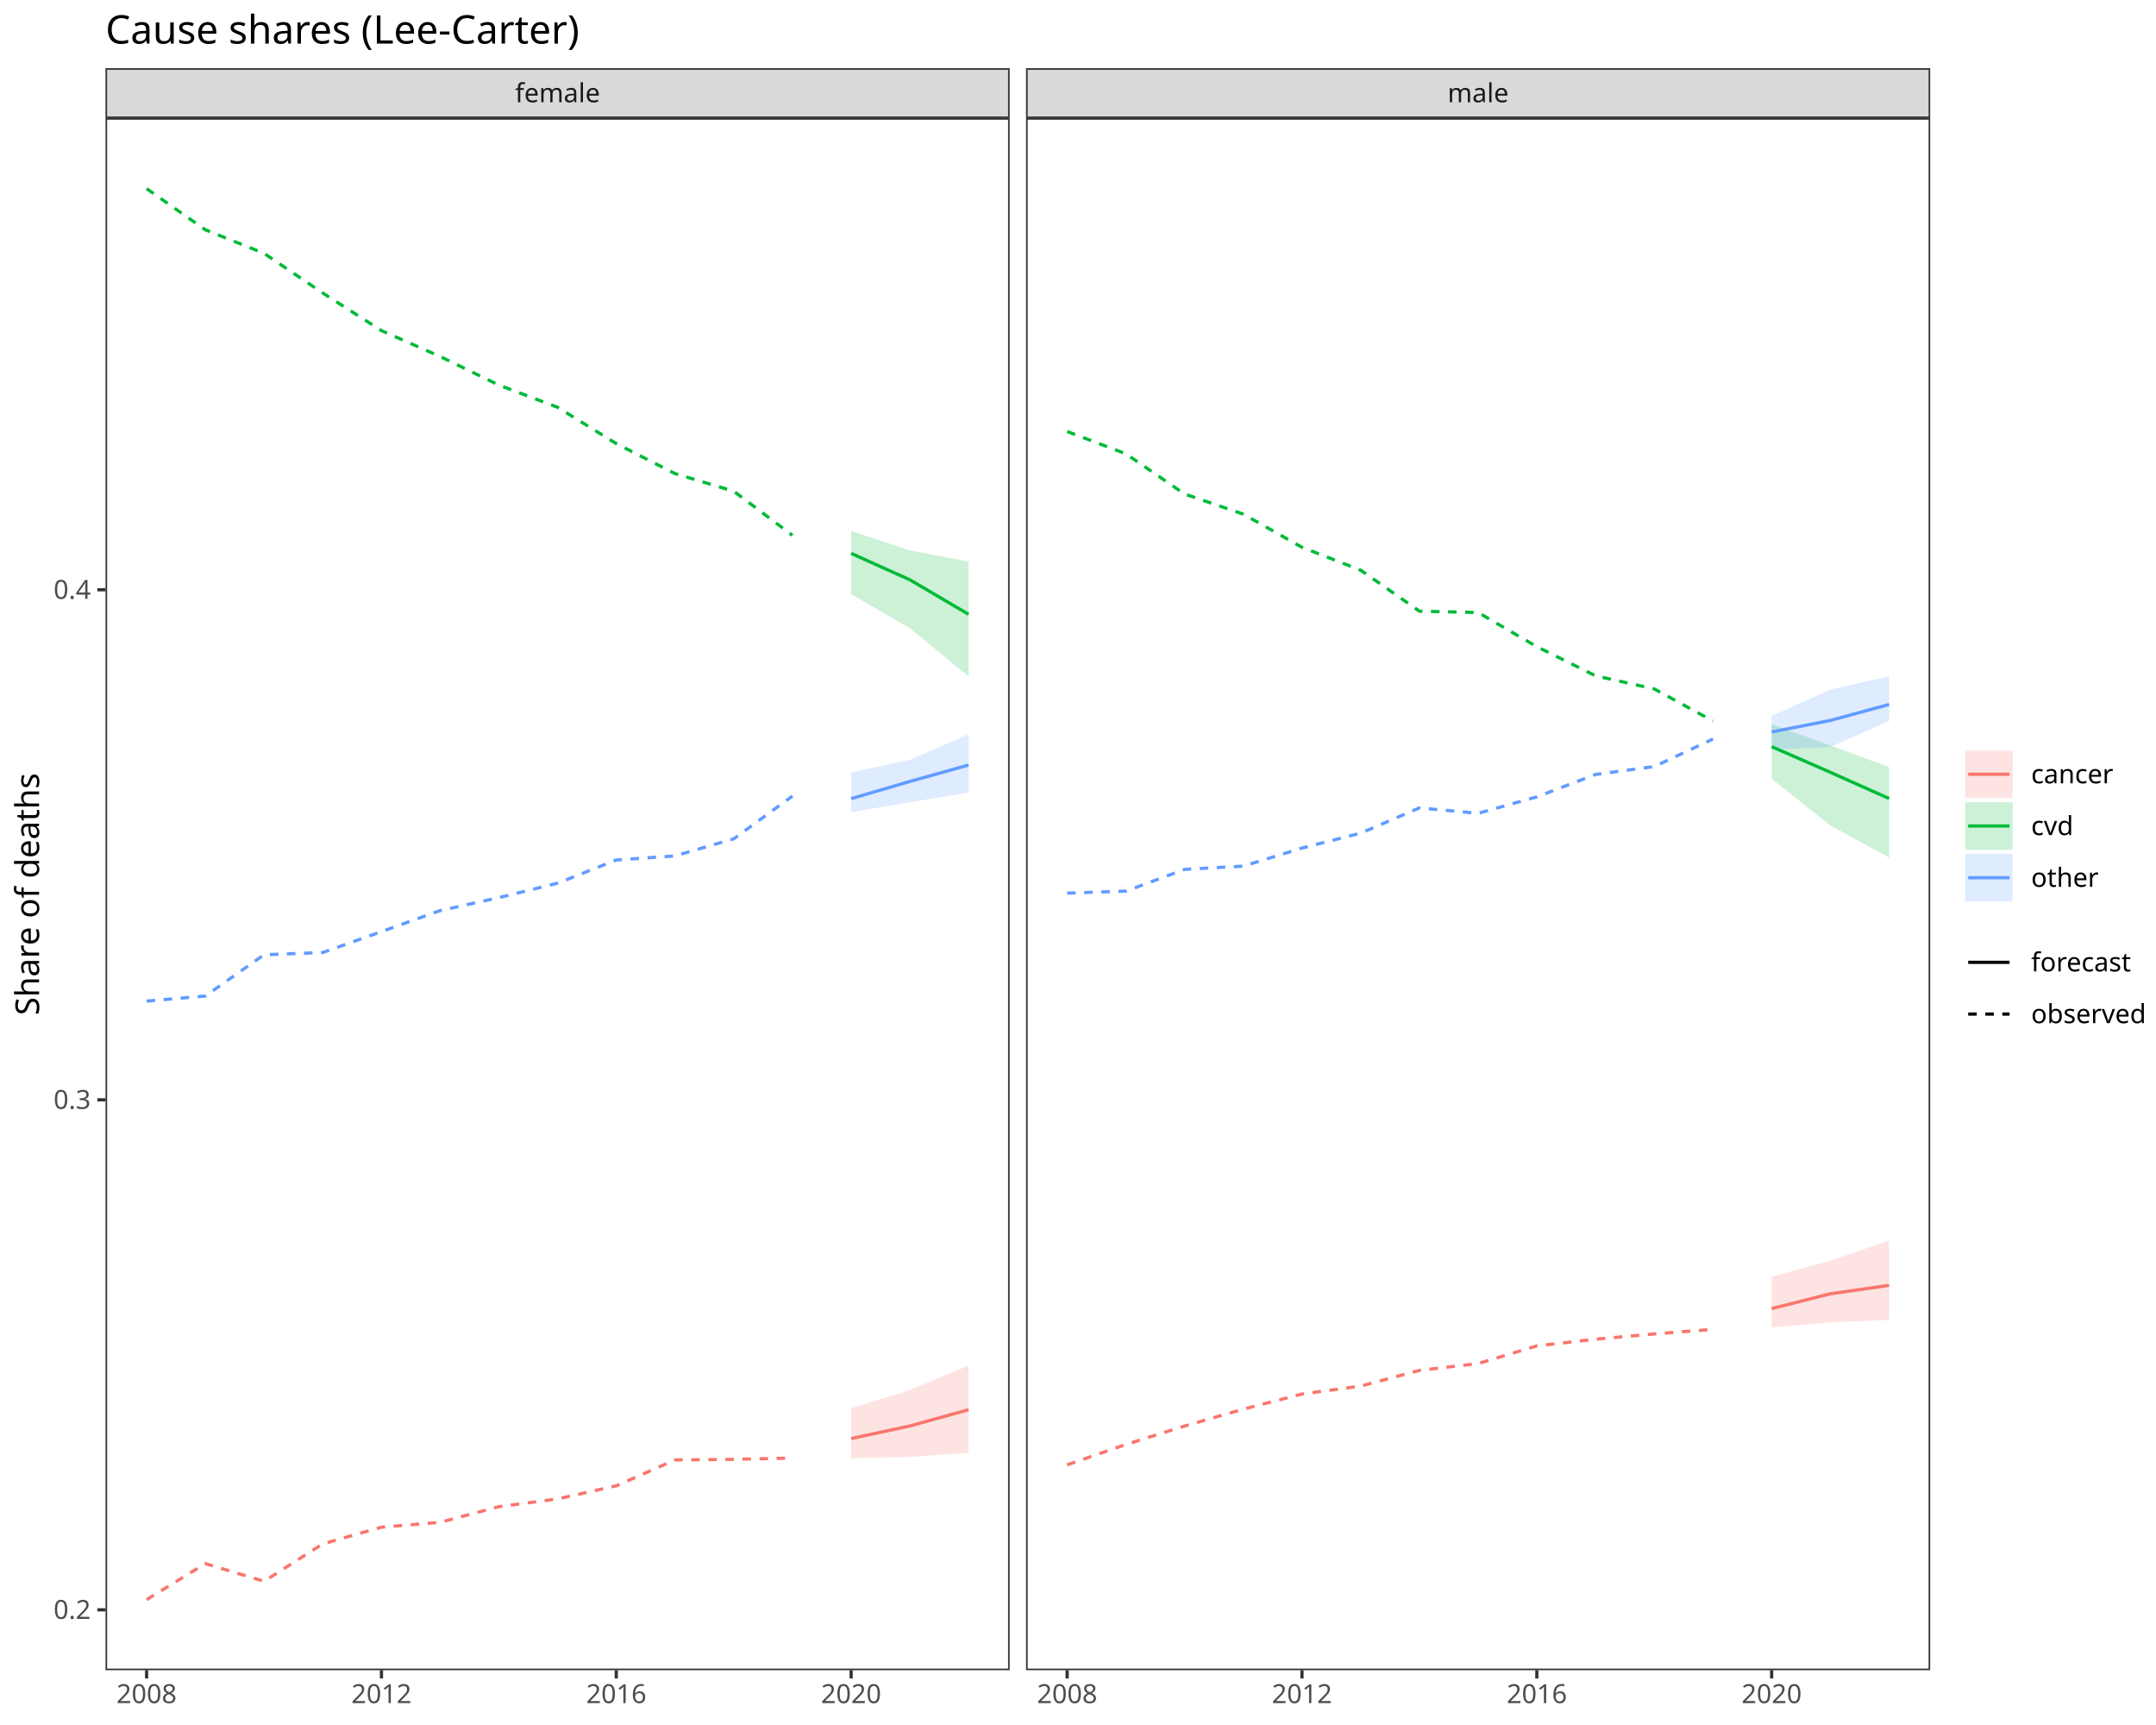
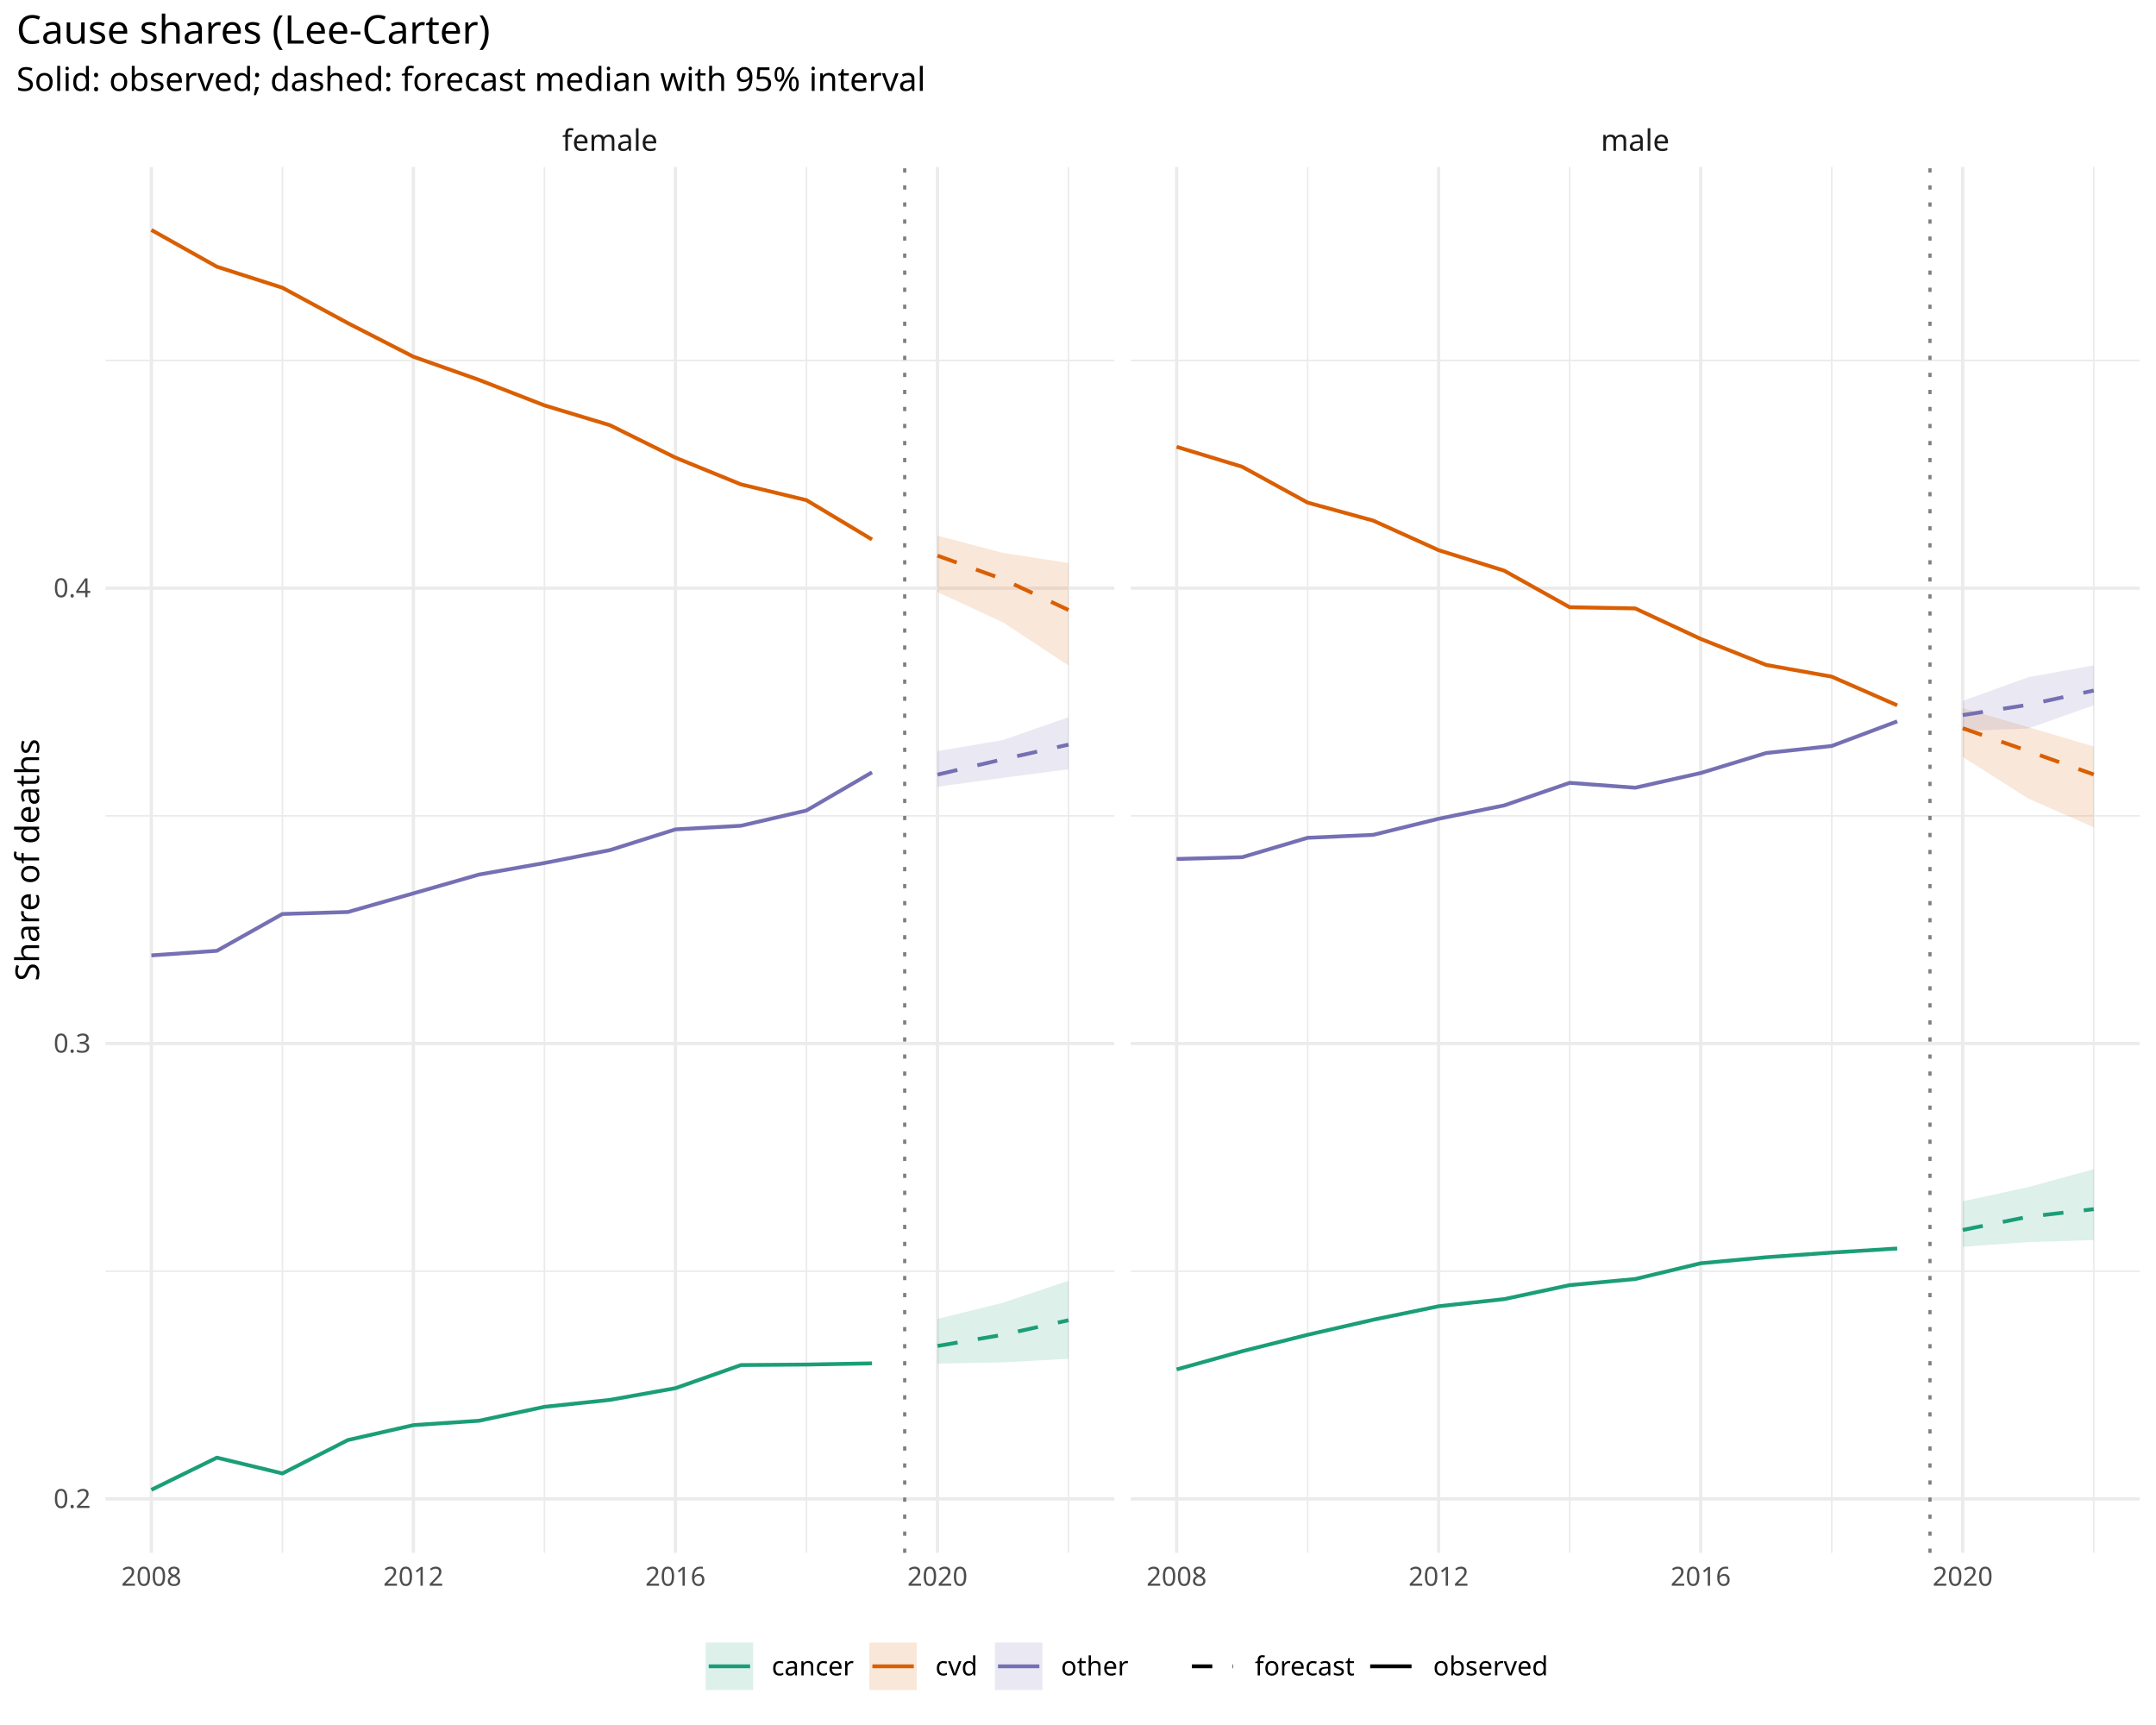
<svg xmlns="http://www.w3.org/2000/svg" class="svglite" data-engine-version="2.0" width="720.00pt" height="576.00pt" viewBox="0 0 720.00 576.00">
  <defs>
    <style type="text/css">
    .svglite line, .svglite polyline, .svglite polygon, .svglite path, .svglite rect, .svglite circle {
      fill: none;
      stroke: #000000;
      stroke-linecap: round;
      stroke-linejoin: round;
      stroke-miterlimit: 10.00;
    }
  </style>
  </defs>
  <rect width="100%" height="100%" style="stroke: none; fill: #FFFFFF;" />
  <defs>
    <clipPath id="cpMC4wMHw3MjAuMDB8MC4wMHw1NzYuMDA=">
      <rect x="0.00" y="0.00" width="720.00" height="576.00" />
    </clipPath>
  </defs>
  <g clip-path="url(#cpMC4wMHw3MjAuMDB8MC4wMHw1NzYuMDA=)">
-     <rect x="0.00" y="0.00" width="720.00" height="576.00" style="stroke-width: 1.07; stroke: #FFFFFF; fill: #FFFFFF;" />
+     <rect x="0.00" y="0.00" width="720.00" height="576.00" style="stroke-width: 1.07; stroke: none; fill: #FFFFFF;" />
  </g>
  <defs>
-     <clipPath id="cpMzUuMjR8MzM3LjE4fDM5LjQzfDU1Ny43MQ==">
-       <rect x="35.24" y="39.43" width="301.94" height="518.27" />
+     <clipPath id="cpMzUuMjR8MzcyLjE0fDU1Ljc1fDUxOC41MQ==">
+       <rect x="35.24" y="55.75" width="336.90" height="462.76" />
    </clipPath>
  </defs>
-   <g clip-path="url(#cpMzUuMjR8MzM3LjE4fDM5LjQzfDU1Ny43MQ==)">
-     <rect x="35.24" y="39.43" width="301.94" height="518.27" style="stroke-width: 1.07; stroke: none; fill: #FFFFFF;" />
-     <polygon points="284.24,470.24 303.84,464.17 323.45,455.94 323.45,485.13 303.84,486.49 284.24,486.92 " style="stroke-width: 0.00; stroke: none; stroke-linecap: butt; fill: #F8766D; fill-opacity: 0.20;" />
-     <polyline points="284.24,470.24 303.84,464.17 323.45,455.94 " style="stroke-width: 1.07; stroke: none; stroke-linecap: butt;" />
-     <polyline points="323.45,485.13 303.84,486.49 284.24,486.92 " style="stroke-width: 1.07; stroke: none; stroke-linecap: butt;" />
-     <polygon points="284.24,177.28 303.84,183.77 323.45,187.54 323.45,225.90 303.84,209.75 284.24,198.40 " style="stroke-width: 0.00; stroke: none; stroke-linecap: butt; fill: #00BA38; fill-opacity: 0.20;" />
-     <polyline points="284.24,177.28 303.84,183.77 323.45,187.54 " style="stroke-width: 1.07; stroke: none; stroke-linecap: butt;" />
-     <polyline points="323.45,225.90 303.84,209.75 284.24,198.40 " style="stroke-width: 1.07; stroke: none; stroke-linecap: butt;" />
-     <polygon points="284.24,257.89 303.84,253.73 323.45,245.20 323.45,264.65 303.84,267.88 284.24,271.20 " style="stroke-width: 0.00; stroke: none; stroke-linecap: butt; fill: #619CFF; fill-opacity: 0.20;" />
-     <polyline points="284.24,257.89 303.84,253.73 323.45,245.20 " style="stroke-width: 1.07; stroke: none; stroke-linecap: butt;" />
-     <polyline points="323.45,264.65 303.84,267.88 284.24,271.20 " style="stroke-width: 1.07; stroke: none; stroke-linecap: butt;" />
-     <polyline points="284.24,480.35 303.84,476.15 323.45,470.72 " style="stroke-width: 1.07; stroke: #F8766D; stroke-linecap: butt;" />
-     <polyline points="284.24,184.79 303.84,193.60 323.45,205.12 " style="stroke-width: 1.07; stroke: #00BA38; stroke-linecap: butt;" />
-     <polyline points="284.24,266.68 303.84,260.94 323.45,255.46 " style="stroke-width: 1.07; stroke: #619CFF; stroke-linecap: butt;" />
-     <polyline points="48.96,534.15 68.57,522.11 88.18,528.02 107.78,515.52 127.39,509.95 146.99,508.32 166.60,503.10 186.21,500.51 205.81,496.13 225.42,487.49 245.03,487.30 264.63,486.85 " style="stroke-width: 1.07; stroke: #F8766D; stroke-dasharray: 2.85,2.85; stroke-linecap: butt;" />
-     <polyline points="48.96,62.99 68.57,76.73 88.18,84.60 107.78,97.84 127.39,110.40 146.99,119.04 166.60,128.59 186.21,136.00 205.81,148.13 225.42,158.14 245.03,164.03 264.63,178.75 " style="stroke-width: 1.07; stroke: #00BA38; stroke-dasharray: 2.85,2.85; stroke-linecap: butt;" />
-     <polyline points="48.96,334.28 68.57,332.58 88.18,318.80 107.78,318.06 127.39,311.07 146.99,304.06 166.60,299.73 186.21,294.91 205.81,287.16 225.42,285.80 245.03,280.09 264.63,265.83 " style="stroke-width: 1.07; stroke: #619CFF; stroke-dasharray: 2.85,2.85; stroke-linecap: butt;" />
-     <rect x="35.24" y="39.43" width="301.94" height="518.27" style="stroke-width: 1.07; stroke: #333333;" />
+   <g clip-path="url(#cpMzUuMjR8MzcyLjE0fDU1Ljc1fDUxOC41MQ==)">
+     <polyline points="35.24,424.48 372.14,424.48 " style="stroke-width: 0.53; stroke: #EBEBEB; stroke-linecap: butt;" />
+     <polyline points="35.24,272.42 372.14,272.42 " style="stroke-width: 0.53; stroke: #EBEBEB; stroke-linecap: butt;" />
+     <polyline points="35.24,120.36 372.14,120.36 " style="stroke-width: 0.53; stroke: #EBEBEB; stroke-linecap: butt;" />
+     <polyline points="94.31,518.51 94.31,55.75 " style="stroke-width: 0.53; stroke: #EBEBEB; stroke-linecap: butt;" />
+     <polyline points="181.81,518.51 181.81,55.75 " style="stroke-width: 0.53; stroke: #EBEBEB; stroke-linecap: butt;" />
+     <polyline points="269.32,518.51 269.32,55.75 " style="stroke-width: 0.53; stroke: #EBEBEB; stroke-linecap: butt;" />
+     <polyline points="356.83,518.51 356.83,55.75 " style="stroke-width: 0.53; stroke: #EBEBEB; stroke-linecap: butt;" />
+     <polyline points="35.24,500.51 372.14,500.51 " style="stroke-width: 1.07; stroke: #EBEBEB; stroke-linecap: butt;" />
+     <polyline points="35.24,348.45 372.14,348.45 " style="stroke-width: 1.07; stroke: #EBEBEB; stroke-linecap: butt;" />
+     <polyline points="35.24,196.39 372.14,196.39 " style="stroke-width: 1.07; stroke: #EBEBEB; stroke-linecap: butt;" />
+     <polyline points="50.55,518.51 50.55,55.75 " style="stroke-width: 1.07; stroke: #EBEBEB; stroke-linecap: butt;" />
+     <polyline points="138.06,518.51 138.06,55.75 " style="stroke-width: 1.07; stroke: #EBEBEB; stroke-linecap: butt;" />
+     <polyline points="225.57,518.51 225.57,55.75 " style="stroke-width: 1.07; stroke: #EBEBEB; stroke-linecap: butt;" />
+     <polyline points="313.07,518.51 313.07,55.75 " style="stroke-width: 1.07; stroke: #EBEBEB; stroke-linecap: butt;" />
+     <polygon points="313.07,440.41 334.95,434.99 356.83,427.65 356.83,453.71 334.95,454.92 313.07,455.31 " style="stroke-width: 0.00; stroke: none; stroke-linecap: butt; fill: #1B9E77; fill-opacity: 0.15;" />
+     <polyline points="313.07,440.41 334.95,434.99 356.83,427.65 " style="stroke-width: 1.07; stroke: none; stroke-linecap: butt;" />
+     <polyline points="356.83,453.71 334.95,454.92 313.07,455.31 " style="stroke-width: 1.07; stroke: none; stroke-linecap: butt;" />
+     <polygon points="313.07,178.84 334.95,184.63 356.83,187.99 356.83,222.24 334.95,207.82 313.07,197.69 " style="stroke-width: 0.00; stroke: none; stroke-linecap: butt; fill: #D95F02; fill-opacity: 0.15;" />
+     <polyline points="313.07,178.84 334.95,184.63 356.83,187.99 " style="stroke-width: 1.07; stroke: none; stroke-linecap: butt;" />
+     <polyline points="356.83,222.24 334.95,207.82 313.07,197.69 " style="stroke-width: 1.07; stroke: none; stroke-linecap: butt;" />
+     <polygon points="313.07,250.81 334.95,247.10 356.83,239.48 356.83,256.85 334.95,259.73 313.07,262.70 " style="stroke-width: 0.00; stroke: none; stroke-linecap: butt; fill: #7570B3; fill-opacity: 0.15;" />
+     <polyline points="313.07,250.81 334.95,247.10 356.83,239.48 " style="stroke-width: 1.07; stroke: none; stroke-linecap: butt;" />
+     <polyline points="356.83,256.85 334.95,259.73 313.07,262.70 " style="stroke-width: 1.07; stroke: none; stroke-linecap: butt;" />
+     <polyline points="313.07,449.44 334.95,445.69 356.83,440.84 " style="stroke-width: 1.28; stroke: #1B9E77; stroke-dasharray: 6.83,6.83; stroke-linecap: butt;" />
+     <polyline points="313.07,185.54 334.95,193.41 356.83,203.69 " style="stroke-width: 1.28; stroke: #D95F02; stroke-dasharray: 6.83,6.83; stroke-linecap: butt;" />
+     <polyline points="313.07,258.66 334.95,253.53 356.83,248.64 " style="stroke-width: 1.28; stroke: #7570B3; stroke-dasharray: 6.83,6.83; stroke-linecap: butt;" />
+     <polyline points="50.55,497.47 72.43,486.73 94.31,492.00 116.18,480.85 138.06,475.87 159.94,474.41 181.81,469.76 203.69,467.44 225.57,463.53 247.44,455.81 269.32,455.64 291.20,455.24 " style="stroke-width: 1.28; stroke: #1B9E77; stroke-linecap: butt;" />
+     <polyline points="50.55,76.79 72.43,89.06 94.31,96.08 116.18,107.90 138.06,119.11 159.94,126.84 181.81,135.36 203.69,141.98 225.57,152.81 247.44,161.74 269.32,167.01 291.20,180.14 " style="stroke-width: 1.28; stroke: #D95F02; stroke-linecap: butt;" />
+     <polyline points="50.55,319.02 72.43,317.49 94.31,305.19 116.18,304.53 138.06,298.30 159.94,292.03 181.81,288.17 203.69,283.86 225.57,276.94 247.44,275.73 269.32,270.63 291.20,257.89 " style="stroke-width: 1.28; stroke: #7570B3; stroke-linecap: butt;" />
+     <line x1="302.13" y1="518.51" x2="302.13" y2="55.75" style="stroke-width: 1.07; stroke: #7F7F7F; stroke-dasharray: 1.42,4.27; stroke-linecap: butt;" />
  </g>
  <g clip-path="url(#cpMC4wMHw3MjAuMDB8MC4wMHw1NzYuMDA=)">
</g>
  <defs>
-     <clipPath id="cpMzQyLjY1fDY0NC41OXwzOS40M3w1NTcuNzE=">
-       <rect x="342.65" y="39.43" width="301.94" height="518.27" />
+     <clipPath id="cpMzc3LjYyfDcxNC41Mnw1NS43NXw1MTguNTE=">
+       <rect x="377.62" y="55.75" width="336.90" height="462.76" />
    </clipPath>
  </defs>
-   <g clip-path="url(#cpMzQyLjY1fDY0NC41OXwzOS40M3w1NTcuNzE=)">
-     <rect x="342.65" y="39.43" width="301.94" height="518.27" style="stroke-width: 1.07; stroke: none; fill: #FFFFFF;" />
-     <polygon points="591.65,426.26 611.26,420.95 630.87,414.24 630.87,440.73 611.26,441.50 591.65,443.26 " style="stroke-width: 0.00; stroke: none; stroke-linecap: butt; fill: #F8766D; fill-opacity: 0.20;" />
-     <polyline points="591.65,426.26 611.26,420.95 630.87,414.24 " style="stroke-width: 1.07; stroke: none; stroke-linecap: butt;" />
-     <polyline points="630.87,440.73 611.26,441.50 591.65,443.26 " style="stroke-width: 1.07; stroke: none; stroke-linecap: butt;" />
-     <polygon points="591.65,241.79 611.26,248.92 630.87,256.16 630.87,286.38 611.26,275.61 591.65,260.07 " style="stroke-width: 0.00; stroke: none; stroke-linecap: butt; fill: #00BA38; fill-opacity: 0.20;" />
-     <polyline points="591.65,241.79 611.26,248.92 630.87,256.16 " style="stroke-width: 1.07; stroke: none; stroke-linecap: butt;" />
-     <polyline points="630.87,286.38 611.26,275.61 591.65,260.07 " style="stroke-width: 1.07; stroke: none; stroke-linecap: butt;" />
-     <polygon points="591.65,239.09 611.26,230.26 630.87,225.82 630.87,240.75 611.26,249.41 591.65,250.31 " style="stroke-width: 0.00; stroke: none; stroke-linecap: butt; fill: #619CFF; fill-opacity: 0.20;" />
-     <polyline points="591.65,239.09 611.26,230.26 630.87,225.82 " style="stroke-width: 1.07; stroke: none; stroke-linecap: butt;" />
-     <polyline points="630.87,240.75 611.26,249.41 591.65,250.31 " style="stroke-width: 1.07; stroke: none; stroke-linecap: butt;" />
-     <polyline points="591.65,436.96 611.26,432.02 630.87,429.19 " style="stroke-width: 1.07; stroke: #F8766D; stroke-linecap: butt;" />
-     <polyline points="591.65,249.32 611.26,257.89 630.87,266.64 " style="stroke-width: 1.07; stroke: #00BA38; stroke-linecap: butt;" />
-     <polyline points="591.65,244.41 611.26,240.56 630.87,235.23 " style="stroke-width: 1.07; stroke: #619CFF; stroke-linecap: butt;" />
-     <polyline points="356.38,489.12 375.99,482.33 395.59,476.17 415.20,470.54 434.80,465.49 454.41,462.83 474.02,457.59 493.62,455.31 513.23,449.41 532.84,447.17 552.44,445.42 572.05,443.89 " style="stroke-width: 1.07; stroke: #F8766D; stroke-dasharray: 2.85,2.85; stroke-linecap: butt;" />
-     <polyline points="356.38,144.09 375.99,151.53 395.59,164.96 415.20,171.67 434.80,182.75 454.41,190.40 474.02,204.08 493.62,204.53 513.23,215.93 532.84,225.66 552.44,230.04 572.05,240.77 " style="stroke-width: 1.07; stroke: #00BA38; stroke-dasharray: 2.85,2.85; stroke-linecap: butt;" />
-     <polyline points="356.38,298.22 375.99,297.56 395.59,290.30 415.20,289.21 434.80,283.18 454.41,278.19 474.02,269.76 493.62,271.58 513.23,266.08 532.84,258.60 552.44,255.97 572.05,246.76 " style="stroke-width: 1.07; stroke: #619CFF; stroke-dasharray: 2.85,2.85; stroke-linecap: butt;" />
-     <rect x="342.65" y="39.43" width="301.94" height="518.27" style="stroke-width: 1.07; stroke: #333333;" />
+   <g clip-path="url(#cpMzc3LjYyfDcxNC41Mnw1NS43NXw1MTguNTE=)">
+     <polyline points="377.62,424.48 714.52,424.48 " style="stroke-width: 0.53; stroke: #EBEBEB; stroke-linecap: butt;" />
+     <polyline points="377.62,272.42 714.52,272.42 " style="stroke-width: 0.53; stroke: #EBEBEB; stroke-linecap: butt;" />
+     <polyline points="377.62,120.36 714.52,120.36 " style="stroke-width: 0.53; stroke: #EBEBEB; stroke-linecap: butt;" />
+     <polyline points="436.69,518.51 436.69,55.75 " style="stroke-width: 0.53; stroke: #EBEBEB; stroke-linecap: butt;" />
+     <polyline points="524.19,518.51 524.19,55.75 " style="stroke-width: 0.53; stroke: #EBEBEB; stroke-linecap: butt;" />
+     <polyline points="611.70,518.51 611.70,55.75 " style="stroke-width: 0.53; stroke: #EBEBEB; stroke-linecap: butt;" />
+     <polyline points="699.21,518.51 699.21,55.75 " style="stroke-width: 0.53; stroke: #EBEBEB; stroke-linecap: butt;" />
+     <polyline points="377.62,500.51 714.52,500.51 " style="stroke-width: 1.07; stroke: #EBEBEB; stroke-linecap: butt;" />
+     <polyline points="377.62,348.45 714.52,348.45 " style="stroke-width: 1.07; stroke: #EBEBEB; stroke-linecap: butt;" />
+     <polyline points="377.62,196.39 714.52,196.39 " style="stroke-width: 1.07; stroke: #EBEBEB; stroke-linecap: butt;" />
+     <polyline points="392.93,518.51 392.93,55.75 " style="stroke-width: 1.07; stroke: #EBEBEB; stroke-linecap: butt;" />
+     <polyline points="480.44,518.51 480.44,55.75 " style="stroke-width: 1.07; stroke: #EBEBEB; stroke-linecap: butt;" />
+     <polyline points="567.95,518.51 567.95,55.75 " style="stroke-width: 1.07; stroke: #EBEBEB; stroke-linecap: butt;" />
+     <polyline points="655.45,518.51 655.45,55.75 " style="stroke-width: 1.07; stroke: #EBEBEB; stroke-linecap: butt;" />
+     <polygon points="655.45,401.14 677.33,396.40 699.21,390.41 699.21,414.06 677.33,414.75 655.45,416.32 " style="stroke-width: 0.00; stroke: none; stroke-linecap: butt; fill: #1B9E77; fill-opacity: 0.15;" />
+     <polyline points="655.45,401.14 677.33,396.40 699.21,390.41 " style="stroke-width: 1.07; stroke: none; stroke-linecap: butt;" />
+     <polyline points="699.21,414.06 677.33,414.75 655.45,416.32 " style="stroke-width: 1.07; stroke: none; stroke-linecap: butt;" />
+     <polygon points="655.45,236.44 677.33,242.80 699.21,249.26 699.21,276.25 677.33,266.63 655.45,252.75 " style="stroke-width: 0.00; stroke: none; stroke-linecap: butt; fill: #D95F02; fill-opacity: 0.15;" />
+     <polyline points="655.45,236.44 677.33,242.80 699.21,249.26 " style="stroke-width: 1.07; stroke: none; stroke-linecap: butt;" />
+     <polyline points="699.21,276.25 677.33,266.63 655.45,252.75 " style="stroke-width: 1.07; stroke: none; stroke-linecap: butt;" />
+     <polygon points="655.45,234.03 677.33,226.13 699.21,222.17 699.21,235.51 677.33,243.24 655.45,244.04 " style="stroke-width: 0.00; stroke: none; stroke-linecap: butt; fill: #7570B3; fill-opacity: 0.15;" />
+     <polyline points="655.45,234.03 677.33,226.13 699.21,222.17 " style="stroke-width: 1.07; stroke: none; stroke-linecap: butt;" />
+     <polyline points="699.21,235.51 677.33,243.24 655.45,244.04 " style="stroke-width: 1.07; stroke: none; stroke-linecap: butt;" />
+     <polyline points="655.45,410.70 677.33,406.29 699.21,403.76 " style="stroke-width: 1.28; stroke: #1B9E77; stroke-dasharray: 6.83,6.83; stroke-linecap: butt;" />
+     <polyline points="655.45,243.16 677.33,250.80 699.21,258.62 " style="stroke-width: 1.28; stroke: #D95F02; stroke-dasharray: 6.83,6.83; stroke-linecap: butt;" />
+     <polyline points="655.45,238.78 677.33,235.33 699.21,230.58 " style="stroke-width: 1.28; stroke: #7570B3; stroke-dasharray: 6.83,6.83; stroke-linecap: butt;" />
+     <polyline points="392.93,457.27 414.81,451.20 436.69,445.70 458.56,440.68 480.44,436.17 502.32,433.79 524.19,429.12 546.07,427.08 567.95,421.82 589.82,419.81 611.70,418.25 633.58,416.89 " style="stroke-width: 1.28; stroke: #1B9E77; stroke-linecap: butt;" />
+     <polyline points="392.93,149.20 414.81,155.85 436.69,167.83 458.56,173.83 480.44,183.72 502.32,190.55 524.19,202.76 546.07,203.16 567.95,213.34 589.82,222.03 611.70,225.94 633.58,235.52 " style="stroke-width: 1.28; stroke: #D95F02; stroke-linecap: butt;" />
+     <polyline points="392.93,286.82 414.81,286.23 436.69,279.75 458.56,278.77 480.44,273.39 502.32,268.94 524.19,261.40 546.07,263.03 567.95,258.12 589.82,251.44 611.70,249.09 633.58,240.87 " style="stroke-width: 1.28; stroke: #7570B3; stroke-linecap: butt;" />
+     <line x1="644.52" y1="518.51" x2="644.52" y2="55.75" style="stroke-width: 1.07; stroke: #7F7F7F; stroke-dasharray: 1.42,4.27; stroke-linecap: butt;" />
  </g>
  <g clip-path="url(#cpMC4wMHw3MjAuMDB8MC4wMHw1NzYuMDA=)">
</g>
  <defs>
-     <clipPath id="cpMzUuMjR8MzM3LjE4fDIyLjc4fDM5LjQz">
-       <rect x="35.24" y="22.78" width="301.94" height="16.65" />
+     <clipPath id="cpMzUuMjR8MzcyLjE0fDM4LjEyfDU1Ljc1">
+       <rect x="35.24" y="38.12" width="336.90" height="17.64" />
    </clipPath>
  </defs>
-   <g clip-path="url(#cpMzUuMjR8MzM3LjE4fDIyLjc4fDM5LjQz)">
-     <rect x="35.24" y="22.78" width="301.94" height="16.65" style="stroke-width: 1.07; stroke: #333333; fill: #D9D9D9;" />
-     <text x="186.21" y="34.14" text-anchor="middle" style="font-size: 8.80px; fill: #1A1A1A; font-family: sans;" textLength="26.42px" lengthAdjust="spacingAndGlyphs">female</text>
+   <g clip-path="url(#cpMzUuMjR8MzcyLjE0fDM4LjEyfDU1Ljc1)">
+     <text x="203.69" y="50.34" text-anchor="middle" style="font-size: 9.90px; fill: #1A1A1A; font-family: sans;" textLength="29.72px" lengthAdjust="spacingAndGlyphs">female</text>
  </g>
  <g clip-path="url(#cpMC4wMHw3MjAuMDB8MC4wMHw1NzYuMDA=)">
</g>
  <defs>
-     <clipPath id="cpMzQyLjY1fDY0NC41OXwyMi43OHwzOS40Mw==">
-       <rect x="342.65" y="22.78" width="301.94" height="16.65" />
+     <clipPath id="cpMzc3LjYyfDcxNC41MnwzOC4xMnw1NS43NQ==">
+       <rect x="377.62" y="38.12" width="336.90" height="17.64" />
    </clipPath>
  </defs>
-   <g clip-path="url(#cpMzQyLjY1fDY0NC41OXwyMi43OHwzOS40Mw==)">
-     <rect x="342.65" y="22.78" width="301.94" height="16.65" style="stroke-width: 1.07; stroke: #333333; fill: #D9D9D9;" />
-     <text x="493.62" y="34.14" text-anchor="middle" style="font-size: 8.80px; fill: #1A1A1A; font-family: sans;" textLength="19.08px" lengthAdjust="spacingAndGlyphs">male</text>
+   <g clip-path="url(#cpMzc3LjYyfDcxNC41MnwzOC4xMnw1NS43NQ==)">
+     <text x="546.07" y="50.34" text-anchor="middle" style="font-size: 9.90px; fill: #1A1A1A; font-family: sans;" textLength="21.46px" lengthAdjust="spacingAndGlyphs">male</text>
  </g>
  <g clip-path="url(#cpMC4wMHw3MjAuMDB8MC4wMHw1NzYuMDA=)">
-     <polyline points="48.96,560.45 48.96,557.71 " style="stroke-width: 1.07; stroke: #333333; stroke-linecap: butt;" />
-     <polyline points="127.39,560.45 127.39,557.71 " style="stroke-width: 1.07; stroke: #333333; stroke-linecap: butt;" />
-     <polyline points="205.81,560.45 205.81,557.71 " style="stroke-width: 1.07; stroke: #333333; stroke-linecap: butt;" />
-     <polyline points="284.24,560.45 284.24,557.71 " style="stroke-width: 1.07; stroke: #333333; stroke-linecap: butt;" />
-     <text x="48.96" y="568.69" text-anchor="middle" style="font-size: 8.80px; fill: #4D4D4D; font-family: sans;" textLength="19.58px" lengthAdjust="spacingAndGlyphs">2008</text>
-     <text x="127.39" y="568.69" text-anchor="middle" style="font-size: 8.80px; fill: #4D4D4D; font-family: sans;" textLength="19.58px" lengthAdjust="spacingAndGlyphs">2012</text>
-     <text x="205.81" y="568.69" text-anchor="middle" style="font-size: 8.80px; fill: #4D4D4D; font-family: sans;" textLength="19.58px" lengthAdjust="spacingAndGlyphs">2016</text>
-     <text x="284.24" y="568.69" text-anchor="middle" style="font-size: 8.80px; fill: #4D4D4D; font-family: sans;" textLength="19.58px" lengthAdjust="spacingAndGlyphs">2020</text>
-     <polyline points="356.38,560.45 356.38,557.71 " style="stroke-width: 1.07; stroke: #333333; stroke-linecap: butt;" />
-     <polyline points="434.80,560.45 434.80,557.71 " style="stroke-width: 1.07; stroke: #333333; stroke-linecap: butt;" />
-     <polyline points="513.23,560.45 513.23,557.71 " style="stroke-width: 1.07; stroke: #333333; stroke-linecap: butt;" />
-     <polyline points="591.65,560.45 591.65,557.71 " style="stroke-width: 1.07; stroke: #333333; stroke-linecap: butt;" />
-     <text x="356.38" y="568.69" text-anchor="middle" style="font-size: 8.80px; fill: #4D4D4D; font-family: sans;" textLength="19.58px" lengthAdjust="spacingAndGlyphs">2008</text>
-     <text x="434.80" y="568.69" text-anchor="middle" style="font-size: 8.80px; fill: #4D4D4D; font-family: sans;" textLength="19.58px" lengthAdjust="spacingAndGlyphs">2012</text>
-     <text x="513.23" y="568.69" text-anchor="middle" style="font-size: 8.80px; fill: #4D4D4D; font-family: sans;" textLength="19.58px" lengthAdjust="spacingAndGlyphs">2016</text>
-     <text x="591.65" y="568.69" text-anchor="middle" style="font-size: 8.80px; fill: #4D4D4D; font-family: sans;" textLength="19.58px" lengthAdjust="spacingAndGlyphs">2020</text>
-     <text x="30.31" y="540.57" text-anchor="end" style="font-size: 8.80px; fill: #4D4D4D; font-family: sans;" textLength="12.23px" lengthAdjust="spacingAndGlyphs">0.2</text>
-     <text x="30.31" y="370.27" text-anchor="end" style="font-size: 8.80px; fill: #4D4D4D; font-family: sans;" textLength="12.23px" lengthAdjust="spacingAndGlyphs">0.3</text>
-     <text x="30.31" y="199.97" text-anchor="end" style="font-size: 8.80px; fill: #4D4D4D; font-family: sans;" textLength="12.23px" lengthAdjust="spacingAndGlyphs">0.4</text>
-     <polyline points="32.50,537.54 35.24,537.54 " style="stroke-width: 1.07; stroke: #333333; stroke-linecap: butt;" />
-     <polyline points="32.50,367.24 35.24,367.24 " style="stroke-width: 1.07; stroke: #333333; stroke-linecap: butt;" />
-     <polyline points="32.50,196.94 35.24,196.94 " style="stroke-width: 1.07; stroke: #333333; stroke-linecap: butt;" />
-     <text transform="translate(13.05,298.57) rotate(-90)" text-anchor="middle" style="font-size: 11.00px; font-family: sans;" textLength="77.68px" lengthAdjust="spacingAndGlyphs">Share of deaths</text>
-     <rect x="655.55" y="249.89" width="49.18" height="51.84" style="stroke-width: 1.07; stroke: none; fill: #FFFFFF;" />
-     <rect x="655.55" y="249.89" width="17.28" height="17.28" style="stroke-width: 1.07; stroke: none; fill: #FFFFFF;" />
-     <rect x="656.26" y="250.60" width="15.86" height="15.86" style="stroke-width: 1.07; stroke: none; stroke-linecap: butt; fill: #F8766D; fill-opacity: 0.20;" />
-     <line x1="657.28" y1="258.53" x2="671.10" y2="258.53" style="stroke-width: 1.07; stroke: #F8766D; stroke-linecap: butt;" />
-     <rect x="655.55" y="267.17" width="17.28" height="17.28" style="stroke-width: 1.07; stroke: none; fill: #FFFFFF;" />
-     <rect x="656.26" y="267.88" width="15.86" height="15.86" style="stroke-width: 1.07; stroke: none; stroke-linecap: butt; fill: #00BA38; fill-opacity: 0.20;" />
-     <line x1="657.28" y1="275.81" x2="671.10" y2="275.81" style="stroke-width: 1.07; stroke: #00BA38; stroke-linecap: butt;" />
-     <rect x="655.55" y="284.45" width="17.28" height="17.28" style="stroke-width: 1.07; stroke: none; fill: #FFFFFF;" />
-     <rect x="656.26" y="285.16" width="15.86" height="15.86" style="stroke-width: 1.07; stroke: none; stroke-linecap: butt; fill: #619CFF; fill-opacity: 0.20;" />
-     <line x1="657.28" y1="293.09" x2="671.10" y2="293.09" style="stroke-width: 1.07; stroke: #619CFF; stroke-linecap: butt;" />
-     <text x="678.31" y="261.56" style="font-size: 8.80px; font-family: sans;" textLength="26.42px" lengthAdjust="spacingAndGlyphs">cancer</text>
-     <text x="678.31" y="278.84" style="font-size: 8.80px; font-family: sans;" textLength="13.70px" lengthAdjust="spacingAndGlyphs">cvd</text>
-     <text x="678.31" y="296.12" style="font-size: 8.80px; font-family: sans;" textLength="20.06px" lengthAdjust="spacingAndGlyphs">other</text>
-     <rect x="655.55" y="312.69" width="58.97" height="34.56" style="stroke-width: 1.07; stroke: none; fill: #FFFFFF;" />
-     <rect x="655.55" y="312.69" width="17.28" height="17.28" style="stroke-width: 1.07; stroke: none; fill: #FFFFFF;" />
-     <line x1="657.28" y1="321.33" x2="671.10" y2="321.33" style="stroke-width: 1.07; stroke-linecap: butt;" />
-     <rect x="655.55" y="329.97" width="17.28" height="17.28" style="stroke-width: 1.07; stroke: none; fill: #FFFFFF;" />
-     <line x1="657.28" y1="338.61" x2="671.10" y2="338.61" style="stroke-width: 1.07; stroke-dasharray: 2.85,2.85; stroke-linecap: butt;" />
-     <text x="678.31" y="324.36" style="font-size: 8.80px; font-family: sans;" textLength="31.31px" lengthAdjust="spacingAndGlyphs">forecast</text>
-     <text x="678.31" y="341.64" style="font-size: 8.80px; font-family: sans;" textLength="36.21px" lengthAdjust="spacingAndGlyphs">observed</text>
-     <text x="35.24" y="14.56" style="font-size: 13.20px; font-family: sans;" textLength="157.02px" lengthAdjust="spacingAndGlyphs">Cause shares (Lee-Carter)</text>
+     <text x="50.55" y="529.50" text-anchor="middle" style="font-size: 8.80px; fill: #4D4D4D; font-family: sans;" textLength="19.58px" lengthAdjust="spacingAndGlyphs">2008</text>
+     <text x="138.06" y="529.50" text-anchor="middle" style="font-size: 8.80px; fill: #4D4D4D; font-family: sans;" textLength="19.58px" lengthAdjust="spacingAndGlyphs">2012</text>
+     <text x="225.57" y="529.50" text-anchor="middle" style="font-size: 8.80px; fill: #4D4D4D; font-family: sans;" textLength="19.58px" lengthAdjust="spacingAndGlyphs">2016</text>
+     <text x="313.07" y="529.50" text-anchor="middle" style="font-size: 8.80px; fill: #4D4D4D; font-family: sans;" textLength="19.58px" lengthAdjust="spacingAndGlyphs">2020</text>
+     <text x="392.93" y="529.50" text-anchor="middle" style="font-size: 8.80px; fill: #4D4D4D; font-family: sans;" textLength="19.58px" lengthAdjust="spacingAndGlyphs">2008</text>
+     <text x="480.44" y="529.50" text-anchor="middle" style="font-size: 8.80px; fill: #4D4D4D; font-family: sans;" textLength="19.58px" lengthAdjust="spacingAndGlyphs">2012</text>
+     <text x="567.95" y="529.50" text-anchor="middle" style="font-size: 8.80px; fill: #4D4D4D; font-family: sans;" textLength="19.58px" lengthAdjust="spacingAndGlyphs">2016</text>
+     <text x="655.45" y="529.50" text-anchor="middle" style="font-size: 8.80px; fill: #4D4D4D; font-family: sans;" textLength="19.58px" lengthAdjust="spacingAndGlyphs">2020</text>
+     <text x="30.31" y="503.53" text-anchor="end" style="font-size: 8.80px; fill: #4D4D4D; font-family: sans;" textLength="12.23px" lengthAdjust="spacingAndGlyphs">0.2</text>
+     <text x="30.31" y="351.47" text-anchor="end" style="font-size: 8.80px; fill: #4D4D4D; font-family: sans;" textLength="12.23px" lengthAdjust="spacingAndGlyphs">0.3</text>
+     <text x="30.31" y="199.42" text-anchor="end" style="font-size: 8.80px; fill: #4D4D4D; font-family: sans;" textLength="12.23px" lengthAdjust="spacingAndGlyphs">0.4</text>
+     <text transform="translate(13.05,287.13) rotate(-90)" text-anchor="middle" style="font-size: 11.00px; font-family: sans;" textLength="77.68px" lengthAdjust="spacingAndGlyphs">Share of deaths</text>
+     <rect x="235.66" y="548.47" width="15.86" height="15.86" style="stroke-width: 1.07; stroke: none; stroke-linecap: butt; fill: #1B9E77; fill-opacity: 0.15;" />
+     <line x1="236.68" y1="556.40" x2="250.50" y2="556.40" style="stroke-width: 1.28; stroke: #1B9E77; stroke-linecap: butt;" />
+     <rect x="290.32" y="548.47" width="15.86" height="15.86" style="stroke-width: 1.07; stroke: none; stroke-linecap: butt; fill: #D95F02; fill-opacity: 0.15;" />
+     <line x1="291.34" y1="556.40" x2="305.16" y2="556.40" style="stroke-width: 1.28; stroke: #D95F02; stroke-linecap: butt;" />
+     <rect x="332.26" y="548.47" width="15.86" height="15.86" style="stroke-width: 1.07; stroke: none; stroke-linecap: butt; fill: #7570B3; fill-opacity: 0.15;" />
+     <line x1="333.28" y1="556.40" x2="347.10" y2="556.40" style="stroke-width: 1.28; stroke: #7570B3; stroke-linecap: butt;" />
+     <text x="257.71" y="559.43" style="font-size: 8.80px; font-family: sans;" textLength="26.42px" lengthAdjust="spacingAndGlyphs">cancer</text>
+     <text x="312.37" y="559.43" style="font-size: 8.80px; font-family: sans;" textLength="13.70px" lengthAdjust="spacingAndGlyphs">cvd</text>
+     <text x="354.31" y="559.43" style="font-size: 8.80px; font-family: sans;" textLength="20.06px" lengthAdjust="spacingAndGlyphs">other</text>
+     <line x1="398.02" y1="556.40" x2="411.84" y2="556.40" style="stroke-width: 1.28; stroke-dasharray: 6.83,6.83; stroke-linecap: butt;" />
+     <line x1="457.57" y1="556.40" x2="471.39" y2="556.40" style="stroke-width: 1.28; stroke-linecap: butt;" />
+     <text x="419.05" y="559.43" style="font-size: 8.80px; font-family: sans;" textLength="31.31px" lengthAdjust="spacingAndGlyphs">forecast</text>
+     <text x="478.60" y="559.43" style="font-size: 8.80px; font-family: sans;" textLength="36.21px" lengthAdjust="spacingAndGlyphs">observed</text>
+     <text x="5.48" y="30.35" style="font-size: 11.00px; font-family: sans;" textLength="288.64px" lengthAdjust="spacingAndGlyphs">Solid: observed; dashed: forecast median with 95% interval</text>
+     <text x="5.48" y="14.56" style="font-size: 13.20px; font-family: sans;" textLength="157.02px" lengthAdjust="spacingAndGlyphs">Cause shares (Lee-Carter)</text>
  </g>
</svg>
